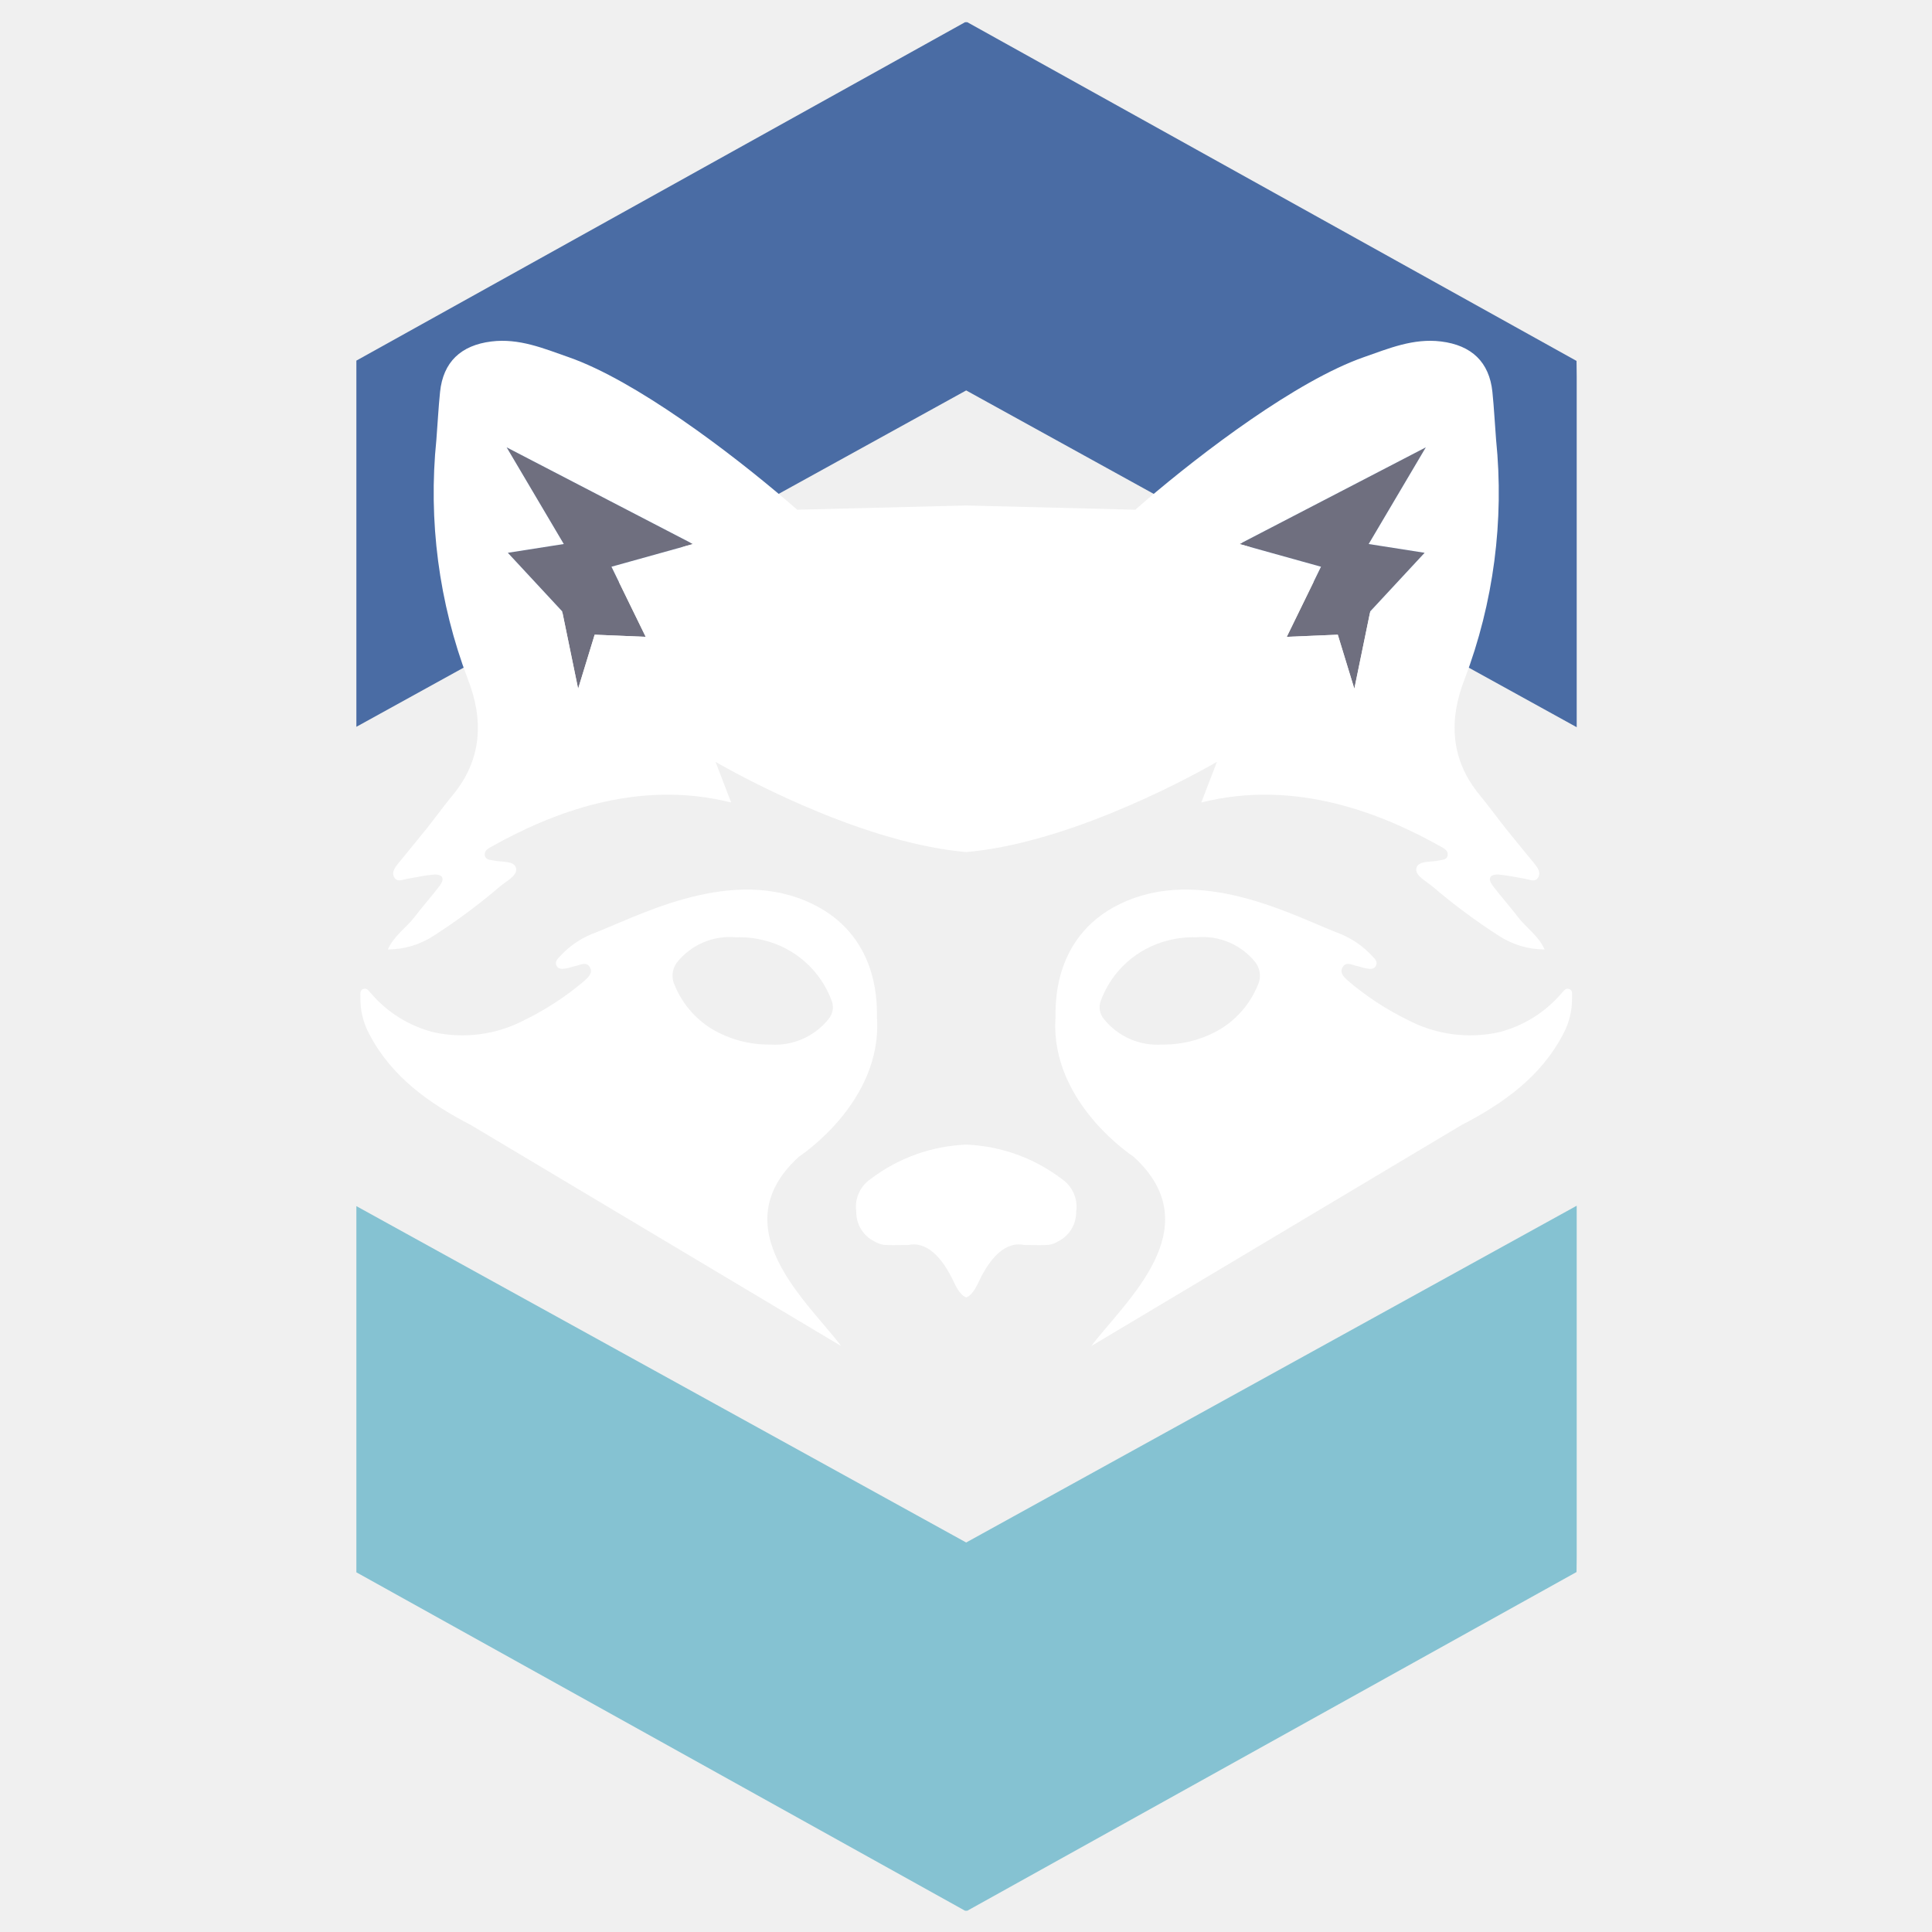
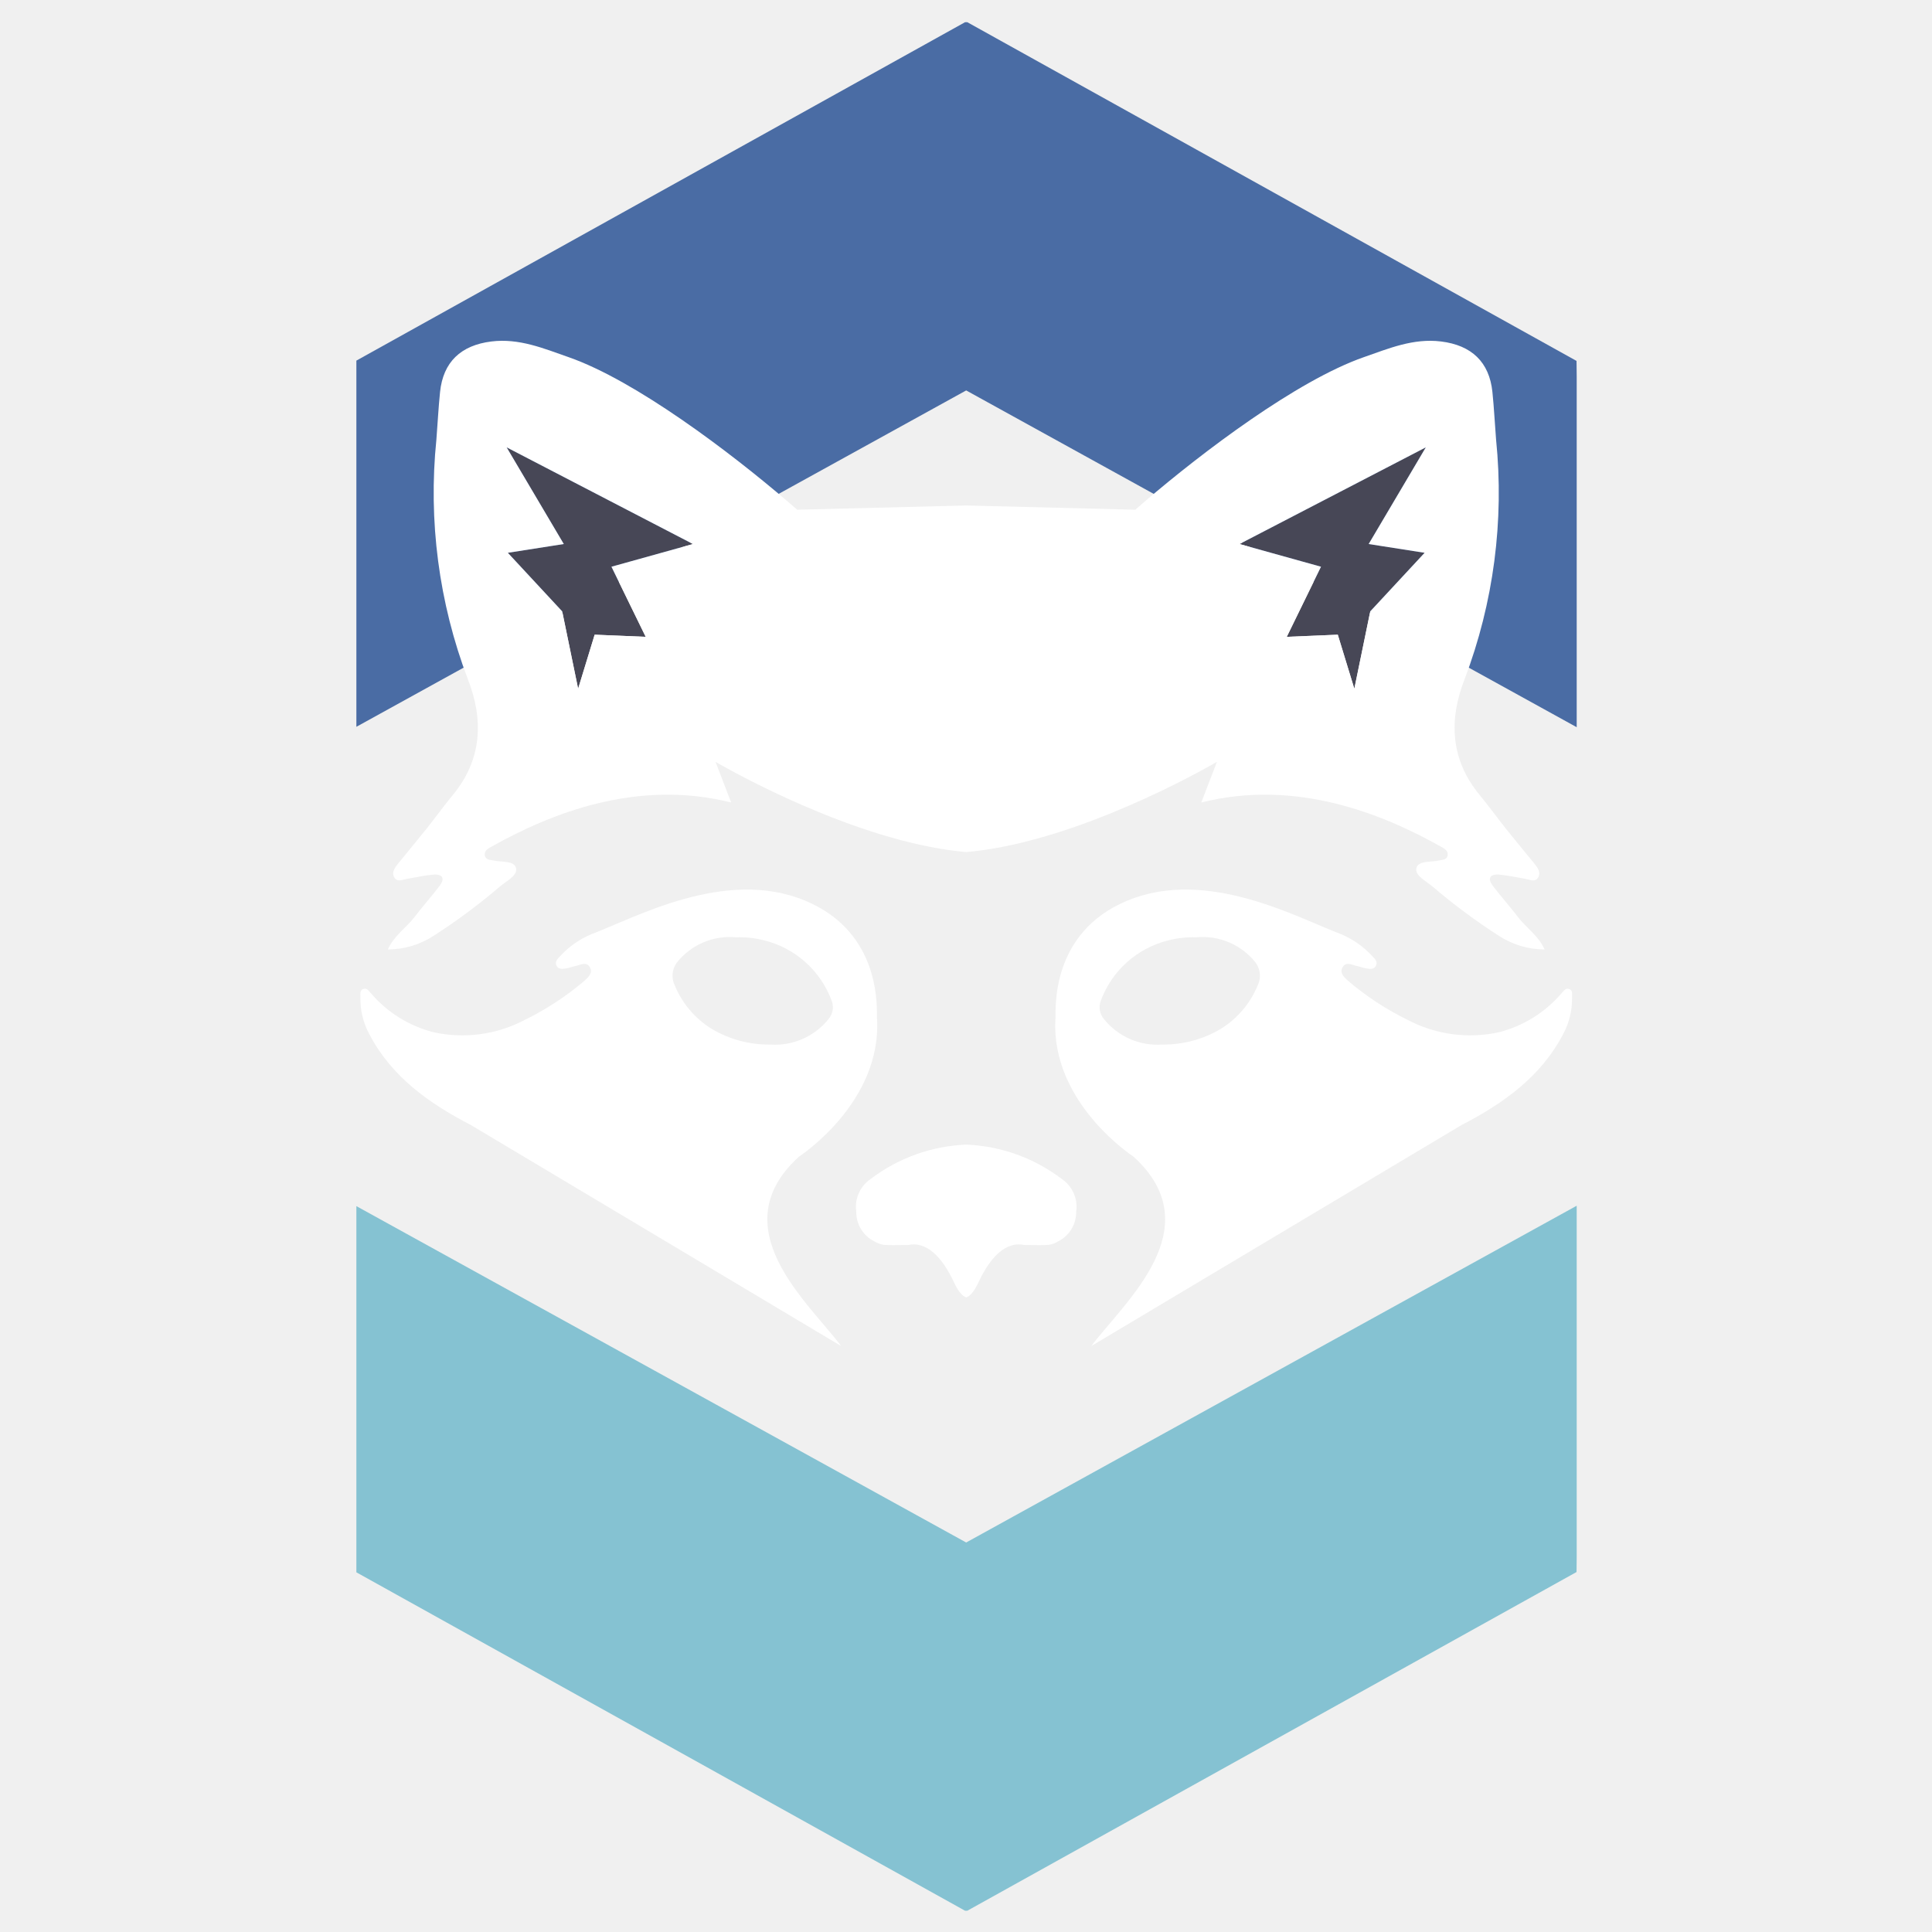
<svg xmlns="http://www.w3.org/2000/svg" xmlns:ns1="http://vectornator.io" height="100%" style="fill-rule:nonzero;clip-rule:evenodd;stroke-linecap:round;stroke-linejoin:round;" xml:space="preserve" width="100%" version="1.1" viewBox="0 0 170 170">
  <defs />
  <g id="Layer 1" ns1:layerName="Layer 1">
    <path d="M31.358+63.953L31.358+105.32L85.016+134.918L138.737+105.285L138.737+63.988L85.016+34.355L31.358+63.953Z" opacity="1" fill="none" />
-     <path d="M85.016+34.355L138.737+63.988L138.737+33.154L138.722+31.758L85.12+1.956L84.912+1.956L31.358+31.731L31.358+63.953L85.016+34.355Z" opacity="1" fill="#4a6ca4" />
-     <path d="M85.016+135.727L31.358+106.129L31.358+138.351L84.912+168.126L85.12+168.126L138.722+138.325L138.737+136.928L138.737+106.094L85.016+135.727Z" opacity="1" fill="#85c2d2" />
-     <path d="M113.629+56.036L118.12+55.848L119.575+60.603L118.12+55.848L113.629+56.036Z" opacity="1" fill="#444445" />
-     <path d="M44.685+48.641L49.469+53.794L50.87+60.603L52.325+55.848L56.816+56.036L53.803+49.867L60.974+47.87L44.58+39.363L49.609+47.87L44.685+48.641ZM113.225+56.036L117.715+55.848L119.17+60.603L120.571+53.794L125.354+48.641L120.431+47.87L125.459+39.363L109.066+47.87L116.237+49.867L113.225+56.036Z" opacity="1" fill="#6f6f7f" />
-     <path d="M70.297+101.778C70.297+101.778+77.633+97.03+77.167+89.587C77.123+88.874+77.668+82.061+70.815+79.237C63.788+76.342+55.861+80.764+52.038+82.201C50.978+82.645+50.029+83.317+49.257+84.169C49.027+84.406+48.77+84.67+49.001+85.028C49.185+85.311+49.511+85.256+49.786+85.219C50.067+85.181+50.336+85.062+50.616+85.006C51.059+84.918+51.592+84.568+51.907+85.116C52.196+85.619+51.759+85.999+51.413+86.312C49.821+87.666+48.066+88.817+46.19+89.737C43.715+91.044+40.856+91.429+38.123+90.823C35.993+90.273+34.083+89.083+32.651+87.414C32.463+87.226+32.303+86.897+31.963+87.024C31.626+87.149+31.723+87.493+31.715+87.756C31.689+88.885+31.958+90.001+32.495+90.993C34.457+94.756+37.768+97.098+41.45+99.002L74.015+118.441C71.094+114.557+63.432+108.047+70.297+101.778ZM59.395+86.754C59.059+86.103+59.115+85.318+59.54+84.72C60.785+83.134+62.751+82.288+64.759+82.473C65.586+82.445+66.413+82.534+67.215+82.739C69.973+83.41+72.214+85.413+73.188+88.079C73.386+88.623+73.277+89.231+72.902+89.672C71.66+91.218+69.738+92.055+67.76+91.912C65.948+91.934+64.165+91.454+62.609+90.524C61.171+89.632+60.048+88.315+59.395+86.754ZM138.078+87.024C137.737+86.897+137.577+87.226+137.39+87.414C135.957+89.083+134.047+90.273+131.917+90.823C129.185+91.429+126.326+91.044+123.851+89.737C121.974+88.817+120.219+87.666+118.628+86.312C118.282+85.999+117.844+85.619+118.133+85.116C118.448+84.568+118.981+84.918+119.424+85.006C119.704+85.062+119.973+85.181+120.254+85.219C120.53+85.256+120.855+85.311+121.039+85.028C121.27+84.67+121.013+84.406+120.784+84.169C120.012+83.317+119.062+82.645+118.002+82.201C114.179+80.764+106.253+76.342+99.225+79.237C92.372+82.061+92.918+88.874+92.873+89.587C92.407+97.03+99.743+101.778+99.743+101.778C106.608+108.048+98.947+114.557+96.025+118.441L128.59+99.002C132.272+97.098+135.583+94.756+137.545+90.993C138.082+90.001+138.351+88.885+138.325+87.756C138.317+87.493+138.414+87.149+138.078+87.024ZM110.645+86.754C109.993+88.315+108.869+89.632+107.432+90.524C105.876+91.454+104.093+91.934+102.28+91.912C100.302+92.055+98.38+91.218+97.138+89.672C96.764+89.231+96.655+88.623+96.853+88.079C97.827+85.413+100.068+83.41+102.826+82.739C103.627+82.534+104.454+82.445+105.281+82.473C107.29+82.288+109.255+83.134+110.501+84.72C110.925+85.318+110.981+86.103+110.645+86.754Z" opacity="1" fill="#ffffff" />
-     <path d="M36.463+80.703C35.748+81.641+34.681+82.314+34.127+83.544C35.562+83.542+36.967+83.121+38.167+82.334C40.203+81.026+42.147+79.58+43.986+78.008C44.552+77.522+45.56+77.052+45.409+76.391C45.252+75.705+44.136+75.882+43.429+75.716C43.115+75.641+42.708+75.674+42.657+75.243C42.61+74.855+42.939+74.674+43.228+74.511C48.449+71.575+56.047+68.526+64.336+70.614L62.96+67.034C62.96+67.034+73.266+73.112+82.781+74.687C83.534+74.812+84.282+74.91+85.02+74.973C85.758+74.91+86.507+74.812+87.26+74.687C96.774+73.112+107.08+67.034+107.08+67.034L105.704+70.614C113.994+68.526+121.592+71.575+126.812+74.511C127.101+74.674+127.43+74.855+127.384+75.243C127.332+75.674+126.925+75.641+126.611+75.715C125.904+75.882+124.788+75.705+124.631+76.391C124.48+77.052+125.488+77.522+126.054+78.008C127.893+79.58+129.837+81.025+131.873+82.334C133.074+83.121+134.478+83.542+135.914+83.544C135.36+82.314+134.293+81.641+133.578+80.703C132.865+79.767+132.073+78.889+131.363+77.952C130.843+77.265+131.117+76.886+131.95+76.963C132.709+77.033+133.459+77.202+134.212+77.329C134.619+77.398+135.101+77.673+135.367+77.17C135.586+76.752+135.306+76.356+135.039+76.024C134.211+74.996+133.359+73.986+132.536+72.954C131.742+71.959+131+70.924+130.189+69.943C127.593+66.804+127.49+63.269+128.879+59.749C131.425+53.035+132.37+45.819+131.642+38.675C131.529+37.279+131.464+35.877+131.319+34.484C131.047+31.862+129.493+30.379+126.801+30.047C124.363+29.746+122.207+30.658+119.998+31.43C114.114+33.486+105.783+39.799+100.781+44.085C100.474+44.348+100.177+44.605+99.897+44.851L85.02+44.479L70.144+44.851C69.863+44.605+69.566+44.348+69.259+44.085C64.257+39.798+55.926+33.486+50.042+31.43C47.833+30.658+45.677+29.746+43.239+30.047C40.547+30.379+38.994+31.862+38.722+34.484C38.577+35.877+38.511+37.278+38.399+38.675C37.67+45.819+38.616+53.034+41.161+59.749C42.551+63.269+42.447+66.804+39.852+69.943C39.041+70.924+38.298+71.959+37.505+72.954C36.682+73.986+35.83+74.996+35.002+76.024C34.734+76.356+34.454+76.752+34.674+77.17C34.939+77.673+35.421+77.398+35.828+77.329C36.581+77.202+37.331+77.033+38.09+76.963C38.923+76.886+39.197+77.265+38.677+77.952C37.967+78.889+37.175+79.767+36.463+80.703ZM125.46+39.363L120.431+47.87L125.355+48.641L120.571+53.794L119.17+60.603L117.715+55.848L113.224+56.036L116.237+49.867L109.066+47.87L125.46+39.363ZM60.974+47.87L53.803+49.867L56.816+56.036L52.325+55.848L50.87+60.603L49.469+53.794L44.685+48.641L49.609+47.87L44.581+39.363L60.974+47.87ZM93.441+103.748C91.011+101.898+88.071+100.84+85.02+100.716C81.969+100.84+79.029+101.898+76.6+103.748C75.666+104.388+75.179+105.504+75.345+106.624C75.329+107.724+75.944+108.735+76.928+109.227C77.181+109.382+77.461+109.487+77.754+109.535C78.29+109.58+78.841+109.554+79.746+109.551L79.755+109.551C79.808+109.55+79.849+109.55+79.904+109.55C81.467+109.212+82.845+110.494+83.925+112.799C84.305+113.611+84.663+114.05+85.02+114.16C85.377+114.05+85.735+113.611+86.115+112.799C87.196+110.494+88.574+109.212+90.136+109.55C90.192+109.55+90.233+109.55+90.285+109.551L90.295+109.551C91.199+109.554+91.751+109.58+92.287+109.535C92.579+109.487+92.859+109.382+93.112+109.227C94.096+108.735+94.711+107.724+94.695+106.624C94.862+105.504+94.374+104.388+93.441+103.748Z" opacity="1" fill="#ffffff" />
+     <path d="M85.016+34.355L138.737+63.988L138.737+33.154L138.722+31.758L85.12+1.956L84.912+1.956L31.358+31.731L31.358+63.953L85.016+34.355Z" fill-rule="evenodd" fill="#4a6ca4" opacity="1" />
+     <path d="M85.016+135.727L31.358+106.129L31.358+138.351L84.912+168.126L85.12+168.126L138.722+138.325L138.737+136.928L138.737+106.094L85.016+135.727Z" fill-rule="evenodd" fill="#85c2d2" opacity="1" />
+     <path d="M113.629+56.036L118.12+55.848L119.575+60.603L118.12+55.848L113.629+56.036Z" fill-rule="evenodd" fill="#444445" opacity="1" />
+     <path d="M44.685+48.641L49.469+53.794L50.87+60.603L52.325+55.848L56.816+56.036L53.803+49.867L60.974+47.87L44.58+39.363L49.609+47.87L44.685+48.641ZM113.225+56.036L117.715+55.848L119.17+60.603L120.571+53.794L125.354+48.641L120.431+47.87L125.459+39.363L109.066+47.87L116.237+49.867L113.225+56.036Z" fill-rule="evenodd" fill="#474756" opacity="1" />
+     <path d="M70.297+101.778C70.297+101.778+77.633+97.03+77.167+89.587C77.123+88.874+77.668+82.061+70.815+79.237C63.788+76.342+55.861+80.764+52.038+82.201C50.978+82.645+50.029+83.317+49.257+84.169C49.027+84.406+48.77+84.67+49.001+85.028C49.185+85.311+49.511+85.256+49.786+85.219C50.067+85.181+50.336+85.062+50.616+85.006C51.059+84.918+51.592+84.568+51.907+85.116C52.196+85.619+51.759+85.999+51.413+86.312C49.821+87.666+48.066+88.817+46.19+89.737C43.715+91.044+40.856+91.429+38.123+90.823C35.993+90.273+34.083+89.083+32.651+87.414C32.463+87.226+32.303+86.897+31.963+87.024C31.626+87.149+31.723+87.493+31.715+87.756C31.689+88.885+31.958+90.001+32.495+90.993C34.457+94.756+37.768+97.098+41.45+99.002L74.015+118.441C71.094+114.557+63.432+108.047+70.297+101.778ZM59.395+86.754C59.059+86.103+59.115+85.318+59.54+84.72C60.785+83.134+62.751+82.288+64.759+82.473C65.586+82.445+66.413+82.534+67.215+82.739C69.973+83.41+72.214+85.413+73.188+88.079C73.386+88.623+73.277+89.231+72.902+89.672C71.66+91.218+69.738+92.055+67.76+91.912C65.948+91.934+64.165+91.454+62.609+90.524C61.171+89.632+60.048+88.315+59.395+86.754ZM138.078+87.024C137.737+86.897+137.577+87.226+137.39+87.414C135.957+89.083+134.047+90.273+131.917+90.823C129.185+91.429+126.326+91.044+123.851+89.737C121.974+88.817+120.219+87.666+118.628+86.312C118.282+85.999+117.844+85.619+118.133+85.116C118.448+84.568+118.981+84.918+119.424+85.006C119.704+85.062+119.973+85.181+120.254+85.219C120.53+85.256+120.855+85.311+121.039+85.028C121.27+84.67+121.013+84.406+120.784+84.169C120.012+83.317+119.062+82.645+118.002+82.201C114.179+80.764+106.253+76.342+99.225+79.237C92.372+82.061+92.918+88.874+92.873+89.587C92.407+97.03+99.743+101.778+99.743+101.778C106.608+108.048+98.947+114.557+96.025+118.441L128.59+99.002C132.272+97.098+135.583+94.756+137.545+90.993C138.082+90.001+138.351+88.885+138.325+87.756C138.317+87.493+138.414+87.149+138.078+87.024ZM110.645+86.754C109.993+88.315+108.869+89.632+107.432+90.524C105.876+91.454+104.093+91.934+102.28+91.912C100.302+92.055+98.38+91.218+97.138+89.672C96.764+89.231+96.655+88.623+96.853+88.079C97.827+85.413+100.068+83.41+102.826+82.739C103.627+82.534+104.454+82.445+105.281+82.473C107.29+82.288+109.255+83.134+110.501+84.72C110.925+85.318+110.981+86.103+110.645+86.754Z" fill-rule="evenodd" fill="#ffffff" opacity="1" />
+     <path d="M36.463+80.703C35.748+81.641+34.681+82.314+34.127+83.544C35.562+83.542+36.967+83.121+38.167+82.334C40.203+81.026+42.147+79.58+43.986+78.008C44.552+77.522+45.56+77.052+45.409+76.391C45.252+75.705+44.136+75.882+43.429+75.716C43.115+75.641+42.708+75.674+42.657+75.243C42.61+74.855+42.939+74.674+43.228+74.511C48.449+71.575+56.047+68.526+64.336+70.614L62.96+67.034C62.96+67.034+73.266+73.112+82.781+74.687C83.534+74.812+84.282+74.91+85.02+74.973C85.758+74.91+86.507+74.812+87.26+74.687C96.774+73.112+107.08+67.034+107.08+67.034L105.704+70.614C113.994+68.526+121.592+71.575+126.812+74.511C127.101+74.674+127.43+74.855+127.384+75.243C127.332+75.674+126.925+75.641+126.611+75.715C125.904+75.882+124.788+75.705+124.631+76.391C124.48+77.052+125.488+77.522+126.054+78.008C127.893+79.58+129.837+81.025+131.873+82.334C133.074+83.121+134.478+83.542+135.914+83.544C135.36+82.314+134.293+81.641+133.578+80.703C132.865+79.767+132.073+78.889+131.363+77.952C130.843+77.265+131.117+76.886+131.95+76.963C132.709+77.033+133.459+77.202+134.212+77.329C134.619+77.398+135.101+77.673+135.367+77.17C135.586+76.752+135.306+76.356+135.039+76.024C134.211+74.996+133.359+73.986+132.536+72.954C131.742+71.959+131+70.924+130.189+69.943C127.593+66.804+127.49+63.269+128.879+59.749C131.425+53.035+132.37+45.819+131.642+38.675C131.529+37.279+131.464+35.877+131.319+34.484C131.047+31.862+129.493+30.379+126.801+30.047C124.363+29.746+122.207+30.658+119.998+31.43C114.114+33.486+105.783+39.799+100.781+44.085C100.474+44.348+100.177+44.605+99.897+44.851L85.02+44.479L70.144+44.851C69.863+44.605+69.566+44.348+69.259+44.085C64.257+39.798+55.926+33.486+50.042+31.43C47.833+30.658+45.677+29.746+43.239+30.047C40.547+30.379+38.994+31.862+38.722+34.484C38.577+35.877+38.511+37.278+38.399+38.675C37.67+45.819+38.616+53.034+41.161+59.749C42.551+63.269+42.447+66.804+39.852+69.943C39.041+70.924+38.298+71.959+37.505+72.954C36.682+73.986+35.83+74.996+35.002+76.024C34.734+76.356+34.454+76.752+34.674+77.17C34.939+77.673+35.421+77.398+35.828+77.329C36.581+77.202+37.331+77.033+38.09+76.963C38.923+76.886+39.197+77.265+38.677+77.952C37.967+78.889+37.175+79.767+36.463+80.703ZM125.46+39.363L120.431+47.87L125.355+48.641L120.571+53.794L119.17+60.603L117.715+55.848L113.224+56.036L116.237+49.867L109.066+47.87L125.46+39.363ZM60.974+47.87L53.803+49.867L56.816+56.036L52.325+55.848L50.87+60.603L49.469+53.794L44.685+48.641L49.609+47.87L44.581+39.363L60.974+47.87ZM93.441+103.748C91.011+101.898+88.071+100.84+85.02+100.716C81.969+100.84+79.029+101.898+76.6+103.748C75.666+104.388+75.179+105.504+75.345+106.624C75.329+107.724+75.944+108.735+76.928+109.227C77.181+109.382+77.461+109.487+77.754+109.535C78.29+109.58+78.841+109.554+79.746+109.551L79.755+109.551C79.808+109.55+79.849+109.55+79.904+109.55C81.467+109.212+82.845+110.494+83.925+112.799C84.305+113.611+84.663+114.05+85.02+114.16C85.377+114.05+85.735+113.611+86.115+112.799C87.196+110.494+88.574+109.212+90.136+109.55C90.192+109.55+90.233+109.55+90.285+109.551L90.295+109.551C91.199+109.554+91.751+109.58+92.287+109.535C92.579+109.487+92.859+109.382+93.112+109.227C94.096+108.735+94.711+107.724+94.695+106.624C94.862+105.504+94.374+104.388+93.441+103.748Z" fill-rule="evenodd" fill="#ffffff" opacity="1" />
  </g>
</svg>
